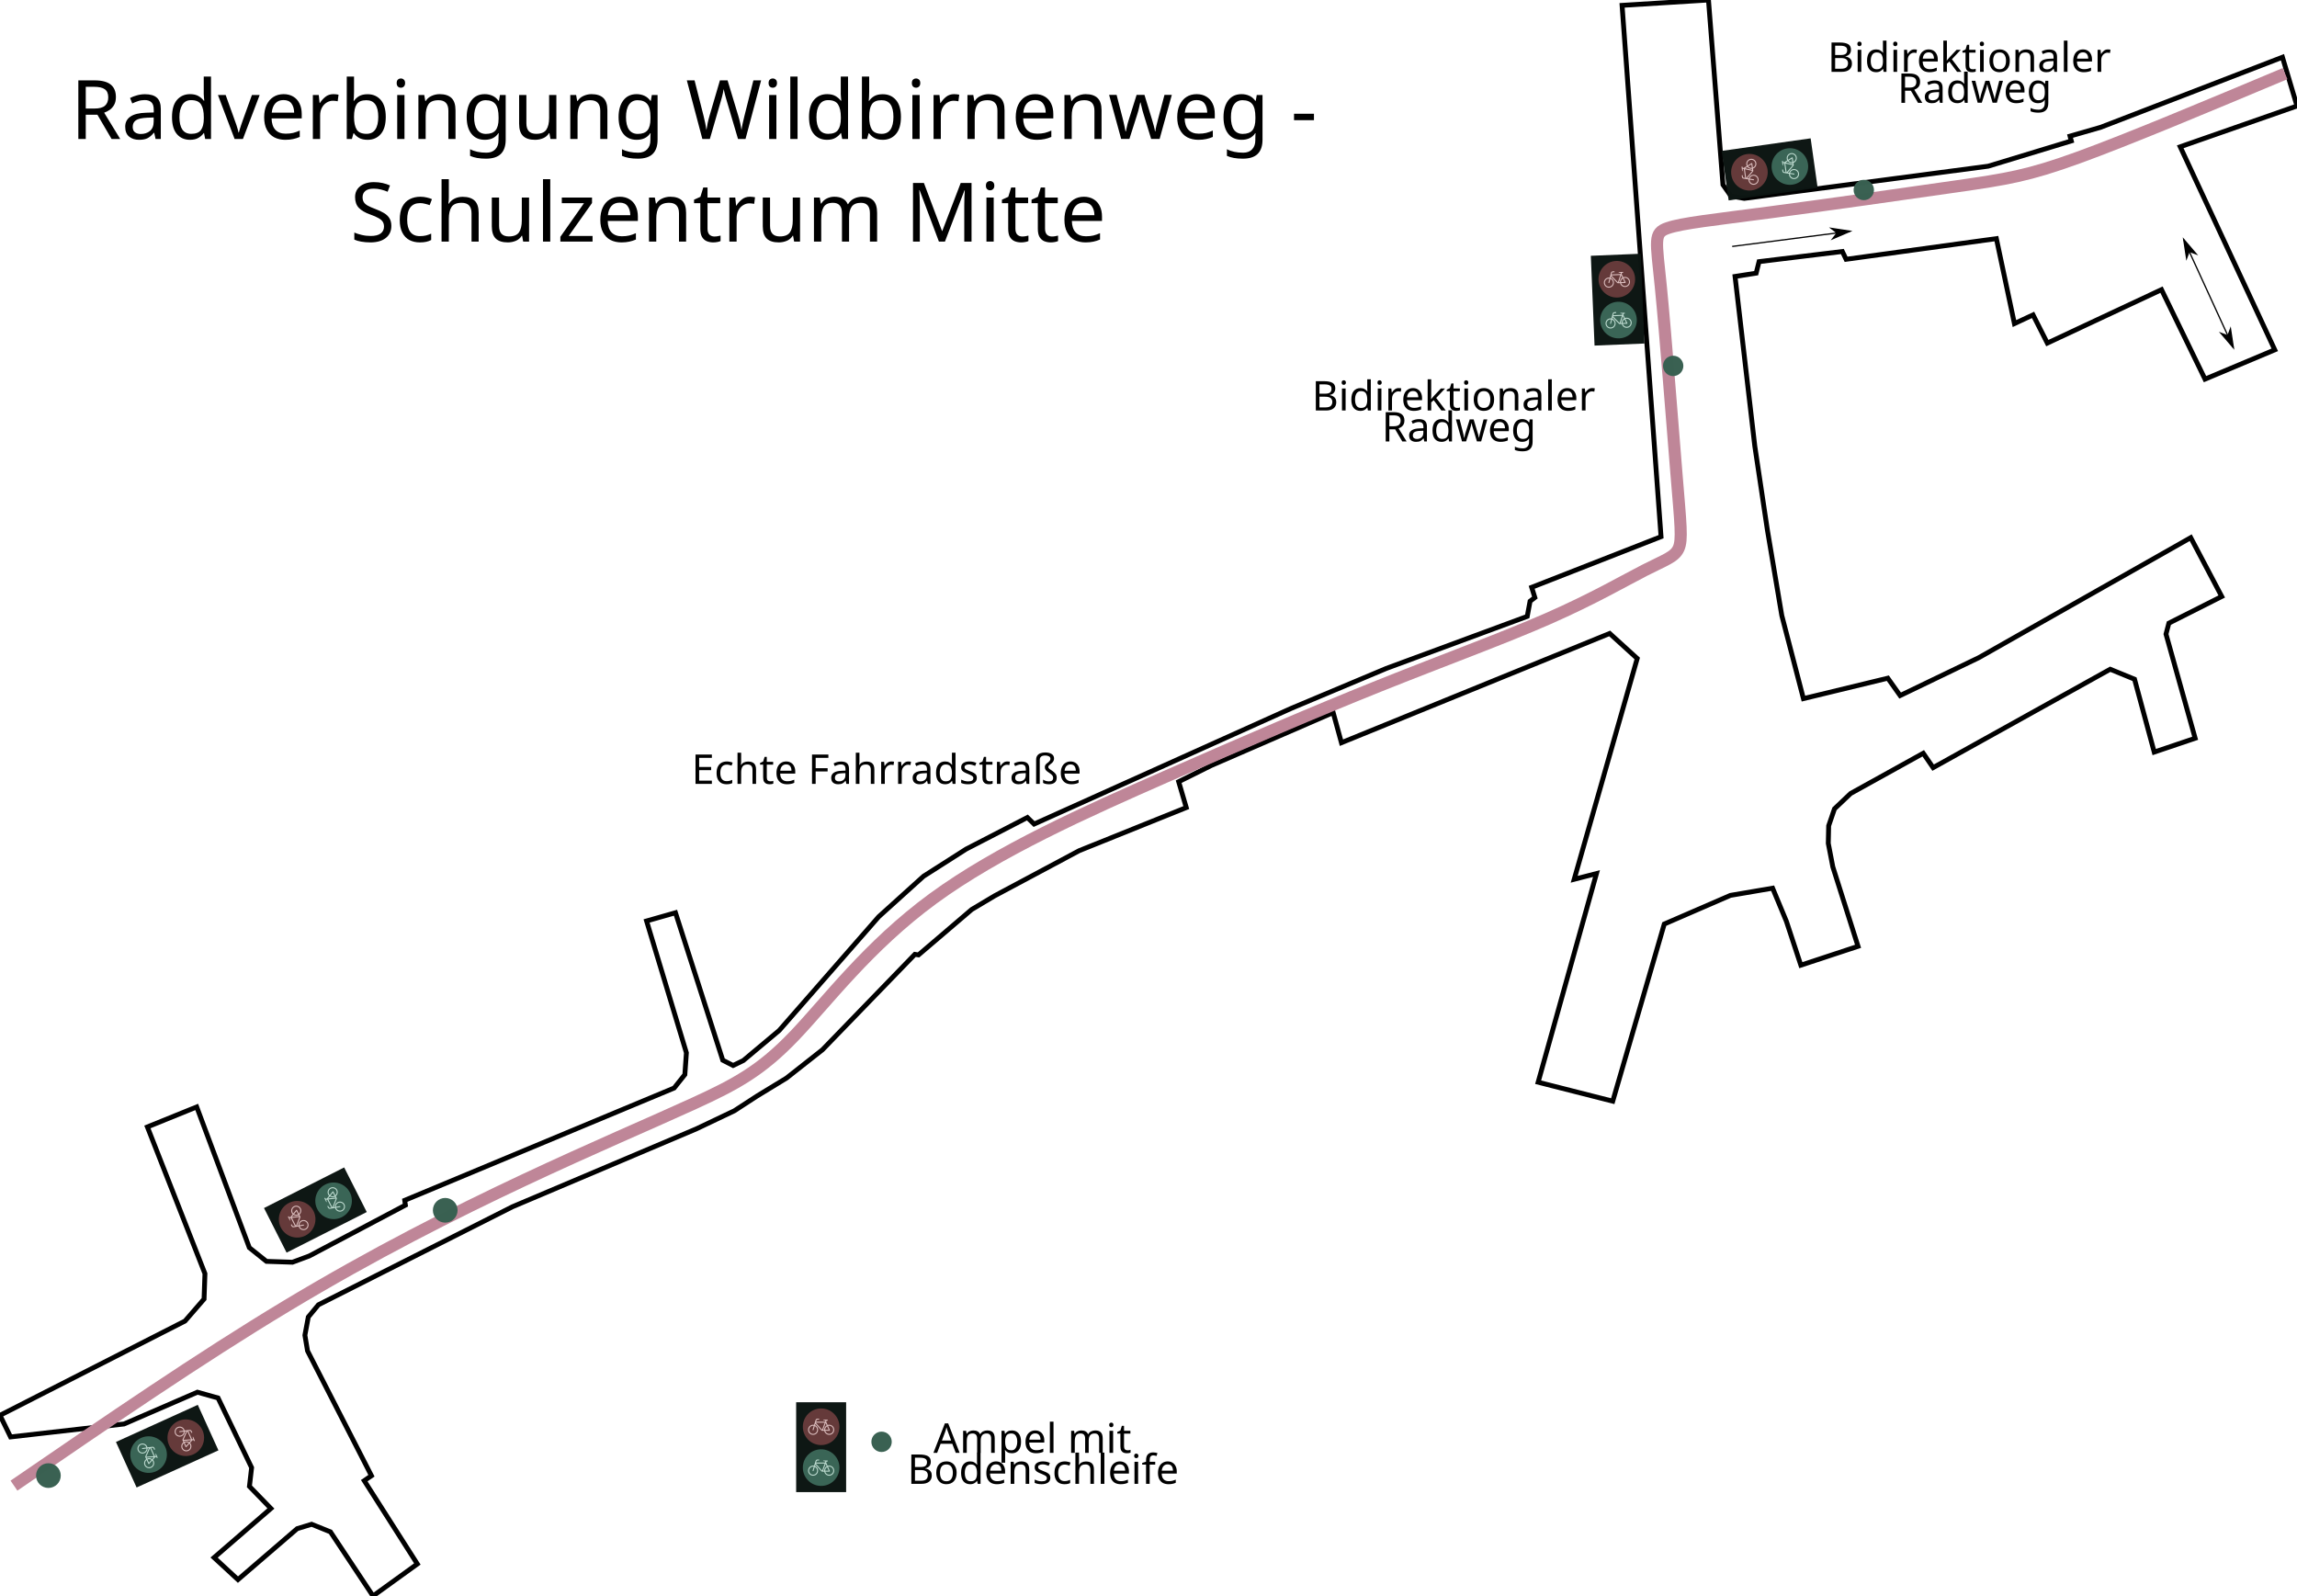
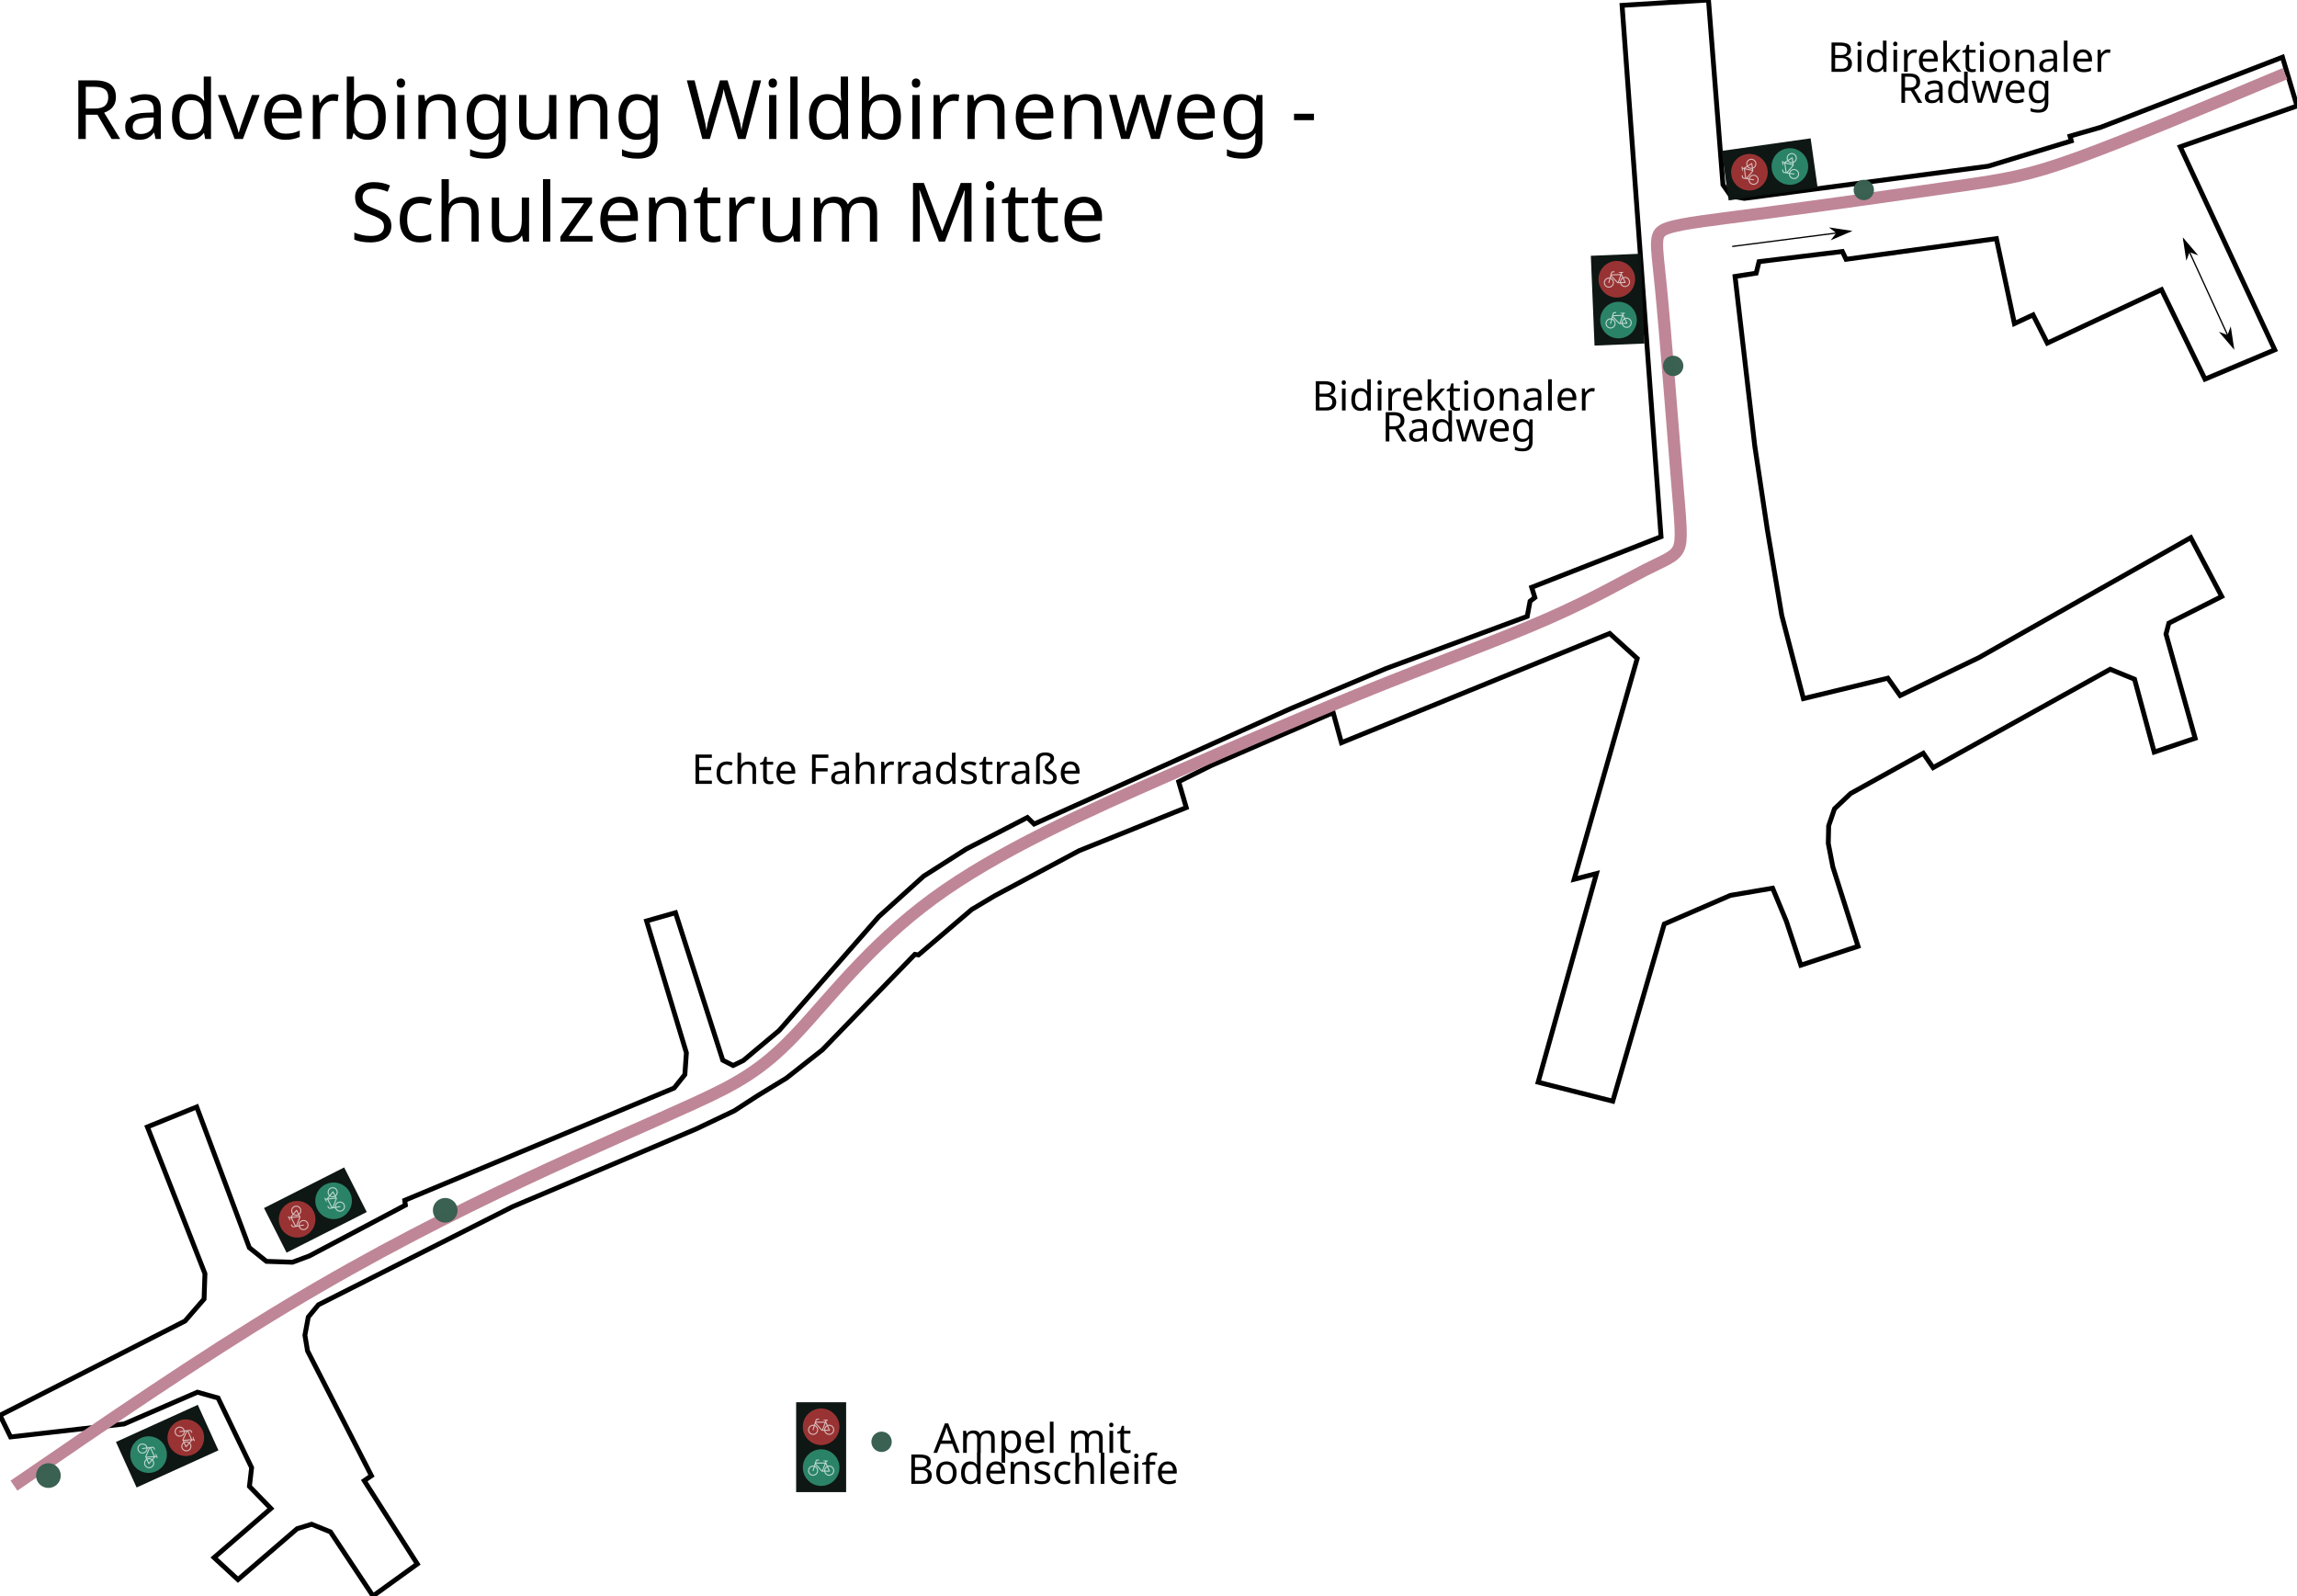
<svg xmlns="http://www.w3.org/2000/svg" xmlns:xlink="http://www.w3.org/1999/xlink" version="1.1" width="473.957mm" height="329.303mm" viewBox="0 0 473.957 329.303" id="svg6">
  <defs id="defs10">
    <marker style="overflow:visible" id="Arrow1Lstart" refX="0.0" refY="0.0" orient="auto">
      <path transform="scale(0.8) translate(12.5,0)" style="fill-rule:evenodd;stroke:#000000;stroke-width:1pt;stroke-opacity:1;fill:#000000;fill-opacity:1" d="M 0.0,0.0 L 5.0,-5.0 L -12.5,0.0 L 5.0,5.0 L 0.0,0.0 z " id="path993" />
    </marker>
    <marker style="overflow:visible;" id="Arrow1Lend" refX="0.0" refY="0.0" orient="auto">
      <path transform="scale(0.8) rotate(180) translate(12.5,0)" style="fill-rule:evenodd;stroke:#000000;stroke-width:1pt;stroke-opacity:1;fill:#000000;fill-opacity:1" d="M 0.0,0.0 L 5.0,-5.0 L -12.5,0.0 L 5.0,5.0 L 0.0,0.0 z " id="path996" />
    </marker>
    <marker style="overflow:visible" id="Arrow1Lend-1" refX="0" refY="0" orient="auto">
      <path transform="matrix(-0.8,0,0,-0.8,-10,0)" style="fill:#000000;fill-opacity:1;fill-rule:evenodd;stroke:#000000;stroke-width:1pt;stroke-opacity:1" d="M 0,0 5,-5 -12.5,0 5,5 Z" id="path996-0" />
    </marker>
  </defs>
  <g id="g4">
    <path d="M 0.0 292.025 38.173 272.572 42.106 268.031 42.287 262.792 30.413 232.52 40.59 228.397 51.449 257.435 54.98 260.257 60.347 260.436 63.823 259.144 83.648 248.66 83.511 247.664 139.102 224.493 141.312 221.721 141.628 217.228 133.412 190.026 139.379 188.327 149.133 218.751 151.269 219.845 153.376 218.82 160.781 212.613 181.311 189.152 190.559 180.801 199.344 175.2 211.985 168.676 213.376 170.029 266.464 146.144 286.07 137.909 315.125 127.181 315.708 124.056 316.697 123.294 316.045 121.183 342.734 110.735 334.695 1.105 352.522 0.0 355.514 38.119 357.166 40.467 359.917 40.93 410.237 34.291 427.388 29.08 427.125 28.086 433.465 26.258 470.957 11.805 473.957 21.867 449.862 30.285 469.371 72.18 454.976 78.228 446.002 59.764 422.44 70.794 419.495 64.971 415.65 66.767 411.929 49.233 380.917 53.501 380.147 51.89 362.957 53.984 362.364 56.361 358.006 57.041 362.079 92.029 364.675 109.328 367.649 126.997 372.115 144.147 389.527 139.931 392.069 143.514 408.312 135.696 452.032 110.937 458.428 123.075 447.52 128.578 446.926 130.83 452.944 152.325 444.497 155.178 440.434 140.142 435.417 138.088 398.875 158.389 396.84 155.423 381.851 163.723 378.524 166.884 377.322 170.391 377.244 174.008 378.18 178.859 383.384 195.252 371.582 199.146 368.595 190.082 365.761 183.261 357.047 184.745 343.4 190.659 332.771 227.209 317.374 223.294 329.415 180.241 324.814 181.423 337.821 135.864 332.139 130.7 276.787 153.243 275.084 147.03 249.899 157.957 243.205 161.286 244.772 166.628 222.68 175.52 205.209 184.85 200.505 187.655 189.523 197.026 188.773 196.911 169.691 216.612 162.282 222.445 156.216 226.14 151.515 229.195 143.704 232.913 105.736 248.995 65.701 269.22 63.613 271.741 62.914 275.491 63.455 278.726 76.642 304.492 75.158 305.509 86.112 322.699 76.966 329.303 68.185 316.074 64.297 314.504 61.314 315.416 49.1 325.925 44.175 321.376 55.895 311.247 51.469 306.691 51.917 302.819 44.992 288.444 40.735 287.253 25.6 293.81 2.179 296.485 Z" style="fill:none;stroke:black" id="path2" />
  </g>
  <path style="fill:none;fill-rule:evenodd;stroke:#bf8698;stroke-width:2.5;stroke-linecap:butt;stroke-linejoin:miter;stroke-miterlimit:4;stroke-dasharray:none;stroke-opacity:1" d="M 2.881,306.535 C 22.207,293.28 41.283,280.196 59.173,269.429 c 17.889,-10.767 34.466,-19.13 48.838,-25.886 14.372,-6.757 26.537,-11.907 35.202,-15.88 8.664,-3.973 13.827,-6.768 20.642,-13.886 6.815,-7.119 15.282,-18.56 28.677,-28.373 13.395,-9.812 31.718,-17.995 48.084,-25.192 16.366,-7.197 30.775,-13.409 44.079,-18.737 13.304,-5.329 25.503,-9.775 34.797,-13.861 9.293,-4.086 15.681,-7.812 19.871,-9.954 4.189,-2.142 6.18,-2.698 6.988,-4.496 0.809,-1.797 0.435,-4.835 -0.438,-15.439 -0.873,-10.604 -2.246,-28.773 -3.22,-38.534 -0.974,-9.761 -1.55,-11.112 1.421,-12.133 2.971,-1.022 9.487,-1.713 21.004,-3.23 11.517,-1.517 28.034,-3.859 38.484,-5.366 10.45,-1.506 14.833,-2.176 25.137,-5.916 10.305,-3.74 26.532,-10.551 42.759,-17.362" id="path837" />
  <circle style="color:#000000;display:inline;overflow:visible;visibility:visible;opacity:0.99;vector-effect:none;fill:#386051;fill-opacity:1;fill-rule:nonzero;stroke:none;stroke-width:2.5;stroke-linecap:butt;stroke-linejoin:miter;stroke-miterlimit:4;stroke-dasharray:none;stroke-dashoffset:0;stroke-opacity:1;marker:none;enable-background:accumulate" id="path949" cx="91.867" cy="249.722" r="2.55" />
  <circle style="color:#000000;display:inline;overflow:visible;visibility:visible;opacity:0.99;vector-effect:none;fill:#386051;fill-opacity:1;fill-rule:nonzero;stroke:none;stroke-width:2.5;stroke-linecap:butt;stroke-linejoin:miter;stroke-miterlimit:4;stroke-dasharray:none;stroke-dashoffset:0;stroke-opacity:1;marker:none;enable-background:accumulate" id="path949-8" cx="9.988" cy="304.459" r="2.55" />
  <circle style="color:#000000;display:inline;overflow:visible;visibility:visible;opacity:0.99;vector-effect:none;fill:#386051;fill-opacity:1;fill-rule:nonzero;stroke:none;stroke-width:2.5;stroke-linecap:butt;stroke-linejoin:miter;stroke-miterlimit:4;stroke-dasharray:none;stroke-dashoffset:0;stroke-opacity:1;marker:none;enable-background:accumulate" id="path949-9" cx="384.572" cy="39.201" r="2.102" />
  <circle style="color:#000000;display:inline;overflow:visible;visibility:visible;opacity:0.99;vector-effect:none;fill:#386051;fill-opacity:1;fill-rule:nonzero;stroke:none;stroke-width:2.5;stroke-linecap:butt;stroke-linejoin:miter;stroke-miterlimit:4;stroke-dasharray:none;stroke-dashoffset:0;stroke-opacity:1;marker:none;enable-background:accumulate" id="path949-2" cx="345.238" cy="75.498" r="2.102" />
  <path style="fill:none;fill-rule:evenodd;stroke:#000000;stroke-width:0.265;stroke-linecap:butt;stroke-linejoin:miter;stroke-opacity:1;stroke-miterlimit:4;stroke-dasharray:none;marker-end:url(#Arrow1Lend)" d="m 357.416,50.851 c 8.102,-1.045 16.204,-2.091 24.306,-3.136" id="path989" />
  <path style="fill:none;fill-rule:evenodd;stroke:#000000;stroke-width:0.265;stroke-linecap:butt;stroke-linejoin:miter;stroke-miterlimit:4;stroke-dasharray:none;stroke-opacity:1;marker-end:url(#Arrow1Lend-1);marker-start:url(#Arrow1Lstart)" d="m 450.596,49.433 c 3.405,7.426 6.81,14.851 10.215,22.277" id="path989-2" />
  <circle style="color:#000000;display:inline;overflow:visible;visibility:visible;opacity:0.99;vector-effect:none;fill:#386051;fill-opacity:1;fill-rule:nonzero;stroke:none;stroke-width:2.5;stroke-linecap:butt;stroke-linejoin:miter;stroke-miterlimit:4;stroke-dasharray:none;stroke-dashoffset:0;stroke-opacity:1;marker:none;enable-background:accumulate" id="path949-2-7" cx="181.9" cy="297.492" r="2.102" />
  <text xml:space="preserve" style="font-style:normal;font-variant:normal;font-weight:normal;font-stretch:normal;font-size:16.933px;line-height:125%;font-family:Sans;-inkscape-font-specification:'Sans, Normal';font-variant-ligatures:normal;font-variant-caps:normal;font-variant-numeric:normal;font-variant-east-asian:normal;text-align:center;letter-spacing:0px;word-spacing:0px;text-anchor:middle;fill:#000000;fill-opacity:1;stroke:none;stroke-width:0.265px;stroke-linecap:butt;stroke-linejoin:miter;stroke-opacity:1" x="156.363" y="28.674" id="text1415">
    <tspan x="156.363" y="28.674" style="font-style:normal;font-variant:normal;font-weight:normal;font-stretch:normal;font-size:16.933px;font-family:Sans;-inkscape-font-specification:'Sans, Normal';font-variant-ligatures:normal;font-variant-caps:normal;font-variant-numeric:normal;font-variant-east-asian:normal;stroke-width:0.265px" id="tspan1417">Radverbingung Wildbirnenweg - </tspan>
    <tspan x="159.054" y="49.841" style="font-style:normal;font-variant:normal;font-weight:normal;font-stretch:normal;font-size:16.933px;font-family:Sans;-inkscape-font-specification:'Sans, Normal';font-variant-ligatures:normal;font-variant-caps:normal;font-variant-numeric:normal;font-variant-east-asian:normal;stroke-width:0.265px" id="tspan1425">Schulzentrum Mitte </tspan>
  </text>
  <text xml:space="preserve" style="font-style:normal;font-weight:normal;font-size:4.233px;line-height:125%;font-family:Sans;text-align:center;letter-spacing:0px;word-spacing:0px;text-anchor:middle;fill:#000000;fill-opacity:1;stroke:none;stroke-width:0.265px;stroke-linecap:butt;stroke-linejoin:miter;stroke-opacity:1" x="184.589" y="161.739" id="text1423">
    <tspan id="tspan1421" x="184.589" y="161.739" style="font-style:normal;font-variant:normal;font-weight:normal;font-stretch:normal;font-size:8.467px;font-family:Sans;-inkscape-font-specification:'Sans, Normal';font-variant-ligatures:normal;font-variant-caps:normal;font-variant-numeric:normal;font-variant-east-asian:normal;stroke-width:0.265px">Echte Fahrradstraße</tspan>
  </text>
  <text xml:space="preserve" style="font-style:normal;font-weight:normal;font-size:4.233px;line-height:125%;font-family:Sans;text-align:center;letter-spacing:0px;word-spacing:0px;text-anchor:middle;fill:#000000;fill-opacity:1;stroke:none;stroke-width:0.265px;stroke-linecap:butt;stroke-linejoin:miter;stroke-opacity:1" x="302.679" y="84.698" id="text1423-7">
    <tspan id="tspan1421-0" x="302.679" y="84.698" style="font-style:normal;font-variant:normal;font-weight:normal;font-stretch:normal;font-size:8.467px;font-family:Sans;-inkscape-font-specification:'Sans, Normal';font-variant-ligatures:normal;font-variant-caps:normal;font-variant-numeric:normal;font-variant-east-asian:normal;stroke-width:0.265px">Bidirektionaler</tspan>
    <tspan x="302.679" y="91.089" style="font-style:normal;font-variant:normal;font-weight:normal;font-stretch:normal;font-size:8.467px;font-family:Sans;-inkscape-font-specification:'Sans, Normal';font-variant-ligatures:normal;font-variant-caps:normal;font-variant-numeric:normal;font-variant-east-asian:normal;stroke-width:0.265px" id="tspan1451">Radweg</tspan>
  </text>
  <text xml:space="preserve" style="font-style:normal;font-weight:normal;font-size:4.233px;line-height:125%;font-family:Sans;text-align:center;letter-spacing:0px;word-spacing:0px;text-anchor:middle;fill:#000000;fill-opacity:1;stroke:none;stroke-width:0.265px;stroke-linecap:butt;stroke-linejoin:miter;stroke-opacity:1" x="409.085" y="14.821" id="text1423-7-9">
    <tspan id="tspan1421-0-8" x="409.085" y="14.821" style="font-style:normal;font-variant:normal;font-weight:normal;font-stretch:normal;font-size:8.467px;font-family:Sans;-inkscape-font-specification:'Sans, Normal';font-variant-ligatures:normal;font-variant-caps:normal;font-variant-numeric:normal;font-variant-east-asian:normal;stroke-width:0.265px">Bidirektionaler</tspan>
    <tspan x="409.085" y="21.213" style="font-style:normal;font-variant:normal;font-weight:normal;font-stretch:normal;font-size:8.467px;font-family:Sans;-inkscape-font-specification:'Sans, Normal';font-variant-ligatures:normal;font-variant-caps:normal;font-variant-numeric:normal;font-variant-east-asian:normal;stroke-width:0.265px" id="tspan1451-3">Radweg</tspan>
  </text>
  <text xml:space="preserve" style="font-style:normal;font-weight:normal;font-size:4.233px;line-height:125%;font-family:Sans;text-align:center;letter-spacing:0px;word-spacing:0px;text-anchor:middle;fill:#000000;fill-opacity:1;stroke:none;stroke-width:0.265px;stroke-linecap:butt;stroke-linejoin:miter;stroke-opacity:1" x="216.879" y="299.769" id="text1423-7-97">
    <tspan x="216.879" y="299.769" style="font-style:normal;font-variant:normal;font-weight:normal;font-stretch:normal;font-size:8.467px;font-family:Sans;-inkscape-font-specification:'Sans, Normal';font-variant-ligatures:normal;font-variant-caps:normal;font-variant-numeric:normal;font-variant-east-asian:normal;stroke-width:0.265px" id="tspan1451-4">Ampel mit </tspan>
    <tspan x="216.879" y="306.16" style="font-style:normal;font-variant:normal;font-weight:normal;font-stretch:normal;font-size:8.467px;font-family:Sans;-inkscape-font-specification:'Sans, Normal';font-variant-ligatures:normal;font-variant-caps:normal;font-variant-numeric:normal;font-variant-east-asian:normal;stroke-width:0.265px" id="tspan1498">Bodenschleife</tspan>
  </text>
  <g id="g2151" transform="matrix(0.178389,0,0,0.178389,149.2357,281.2377)" style="stroke-width:5.606">
    <rect style="color:#000000;overflow:visible;opacity:0.99;fill:#0c1512;fill-opacity:1;stroke-width:1.486" id="rect2087" width="57.817" height="103.943" x="84.302" y="45.357" />
    <g id="g2132" transform="translate(-67.46212,52.91667)" style="stroke-width:5.606">
-       <circle style="color:#000000;overflow:visible;opacity:0.99;fill:#3a6657;fill-opacity:1;stroke-width:1.486" id="path2091" cx="180.673" cy="68.036" r="21.167" />
+       <circle style="color:#000000;overflow:visible;opacity:0.99;fill:#2b8468;fill-opacity:1;stroke-width:1.486" id="path2091" cx="180.673" cy="68.036" r="21.167" />
      <g transform="matrix(0.06515366,0,0,0.06515366,161.6747,48.55709)" id="g2072" style="clip-rule:evenodd;fill:#bddacf;fill-opacity:1;fill-rule:evenodd;stroke-width:22.764;stroke-linejoin:round;stroke-miterlimit:2">
        <g id="path5658" transform="matrix(1.37172,0,0,-1.38065,-18.0964,610.636)" style="fill:#bddacf;fill-opacity:1;stroke-width:22.764">
          <path d="m 342.988,136.233 c -27.863,-7.188 -56.285,9.57 -63.476,37.433 h 53.703 c 0.922,0 1.816,0.196 2.648,0.559 3.289,1.465 4.77,5.312 3.289,8.602 l -24.027,53.792 c 0.602,0.192 1.203,0.352 1.809,0.512 27.851,7.192 56.273,-9.558 63.476,-37.422 7.188,-27.863 -9.57,-56.285 -37.422,-63.472 z m -39.8,95.152 19.98,-44.703 h -45.316 c 0,18.316 9.636,35.293 25.336,44.703 z m -38.352,-44.703 h -13.027 l 32.562,86.832 13.492,-30.172 c -20.41,-11.558 -33.027,-33.199 -33.027,-56.66 z m -26.68,0.695 -81.554,90.473 h 115.48 z m -69.14,-22.199 c -11.879,-26.215 -42.746,-37.82 -68.961,-25.953 -26.203,11.879 -37.821,42.758 -25.942,68.961 9.821,21.672 33.086,33.937 56.512,29.797 l -15.277,-49.367 c -1.075,-3.45 0.851,-7.09 4.289,-8.157 3.433,-1.058 7.086,0.864 8.144,4.289 l 15.293,49.379 c 26.199,-11.867 37.817,-42.746 25.942,-68.949 z m 222.859,41.688 c -11.148,34.199 -47.91,52.882 -82.098,41.73 l -18.898,42.281 4.891,13.028 h 14.656 v 13.015 h -55.352 c -1.511,0 -2.824,-1.023 -3.176,-2.492 -0.421,-1.754 0.665,-3.504 2.415,-3.926 l 27.542,-6.601 -4.878,-13.024 H 160.641 l 5.222,16.871 c 1.696,5.461 6.735,9.172 12.446,9.172 h 21.402 v 13.028 h -21.402 c -11.422,0 -21.512,-7.43 -24.883,-18.344 l -18.918,-61.106 c -30.356,6.164 -60.848,-9.91 -72.918,-38.433 -14.02,-33.121 1.48,-71.34 34.598,-85.356 33.121,-14.015 71.335,1.469 85.355,34.586 14.016,33.121 -1.469,71.34 -34.602,85.356 l 5.18,16.726 76.988,-85.422 c 2.473,-2.742 5.985,-4.289 9.672,-4.289 h 27.375 c 0.489,-2.437 1.125,-4.824 1.891,-7.168 11.148,-34.203 47.91,-52.886 82.098,-41.734 34.203,11.137 52.871,47.898 41.734,82.102" style="fill:#bddacf;fill-opacity:1;fill-rule:nonzero;stroke-width:22.764" id="path2069" />
        </g>
      </g>
    </g>
    <g id="g2138" transform="translate(-102.9919,-21.16667)" style="stroke-width:5.606">
-       <circle style="color:#000000;overflow:visible;opacity:0.99;fill:#663a3a;fill-opacity:1;stroke-width:1.486" id="path2091-3" cx="216.202" cy="94.872" r="21.167" />
+       <circle style="color:#000000;overflow:visible;opacity:0.99;fill:#9a3333;fill-opacity:1;stroke-width:1.486" id="path2091-3" cx="216.202" cy="94.872" r="21.167" />
      <g transform="matrix(0.06515366,0,0,0.06515366,197.2045,75.3934)" id="g2072-2" style="clip-rule:evenodd;fill:#dabdbd;fill-opacity:1;fill-rule:evenodd;stroke-width:22.764;stroke-linejoin:round;stroke-miterlimit:2">
        <g id="path5658-3" transform="matrix(1.37172,0,0,-1.38065,-18.0964,610.636)" style="fill:#dabdbd;fill-opacity:1;stroke-width:22.764">
          <path d="m 342.988,136.233 c -27.863,-7.188 -56.285,9.57 -63.476,37.433 h 53.703 c 0.922,0 1.816,0.196 2.648,0.559 3.289,1.465 4.77,5.312 3.289,8.602 l -24.027,53.792 c 0.602,0.192 1.203,0.352 1.809,0.512 27.851,7.192 56.273,-9.558 63.476,-37.422 7.188,-27.863 -9.57,-56.285 -37.422,-63.472 z m -39.8,95.152 19.98,-44.703 h -45.316 c 0,18.316 9.636,35.293 25.336,44.703 z m -38.352,-44.703 h -13.027 l 32.562,86.832 13.492,-30.172 c -20.41,-11.558 -33.027,-33.199 -33.027,-56.66 z m -26.68,0.695 -81.554,90.473 h 115.48 z m -69.14,-22.199 c -11.879,-26.215 -42.746,-37.82 -68.961,-25.953 -26.203,11.879 -37.821,42.758 -25.942,68.961 9.821,21.672 33.086,33.937 56.512,29.797 l -15.277,-49.367 c -1.075,-3.45 0.851,-7.09 4.289,-8.157 3.433,-1.058 7.086,0.864 8.144,4.289 l 15.293,49.379 c 26.199,-11.867 37.817,-42.746 25.942,-68.949 z m 222.859,41.688 c -11.148,34.199 -47.91,52.882 -82.098,41.73 l -18.898,42.281 4.891,13.028 h 14.656 v 13.015 h -55.352 c -1.511,0 -2.824,-1.023 -3.176,-2.492 -0.421,-1.754 0.665,-3.504 2.415,-3.926 l 27.542,-6.601 -4.878,-13.024 H 160.641 l 5.222,16.871 c 1.696,5.461 6.735,9.172 12.446,9.172 h 21.402 v 13.028 h -21.402 c -11.422,0 -21.512,-7.43 -24.883,-18.344 l -18.918,-61.106 c -30.356,6.164 -60.848,-9.91 -72.918,-38.433 -14.02,-33.121 1.48,-71.34 34.598,-85.356 33.121,-14.015 71.335,1.469 85.355,34.586 14.016,33.121 -1.469,71.34 -34.602,85.356 l 5.18,16.726 76.988,-85.422 c 2.473,-2.742 5.985,-4.289 9.672,-4.289 h 27.375 c 0.489,-2.437 1.125,-4.824 1.891,-7.168 11.148,-34.203 47.91,-52.886 82.098,-41.734 34.203,11.137 52.871,47.898 41.734,82.102" style="fill:#dabdbd;fill-opacity:1;fill-rule:nonzero;stroke-width:22.764" id="path2069-2" />
        </g>
      </g>
    </g>
  </g>
  <use x="0" y="0" xlink:href="#g2151" id="use2253" transform="rotate(-116.8615,102.2198,306.1961)" width="100%" height="100%" />
  <use x="0" y="0" xlink:href="#g2151" id="use2253-8" transform="rotate(65.59758,102.129,193.8021)" width="100%" height="100%" />
  <use x="0" y="0" xlink:href="#g2151" id="use2253-1" transform="rotate(-2.369405,-5473.078,-3793.491)" width="100%" height="100%" />
  <use x="0" y="0" xlink:href="#g2151" id="use2253-12" transform="rotate(-98.03601,152.7655,81.76151)" width="100%" height="100%" />
</svg>
